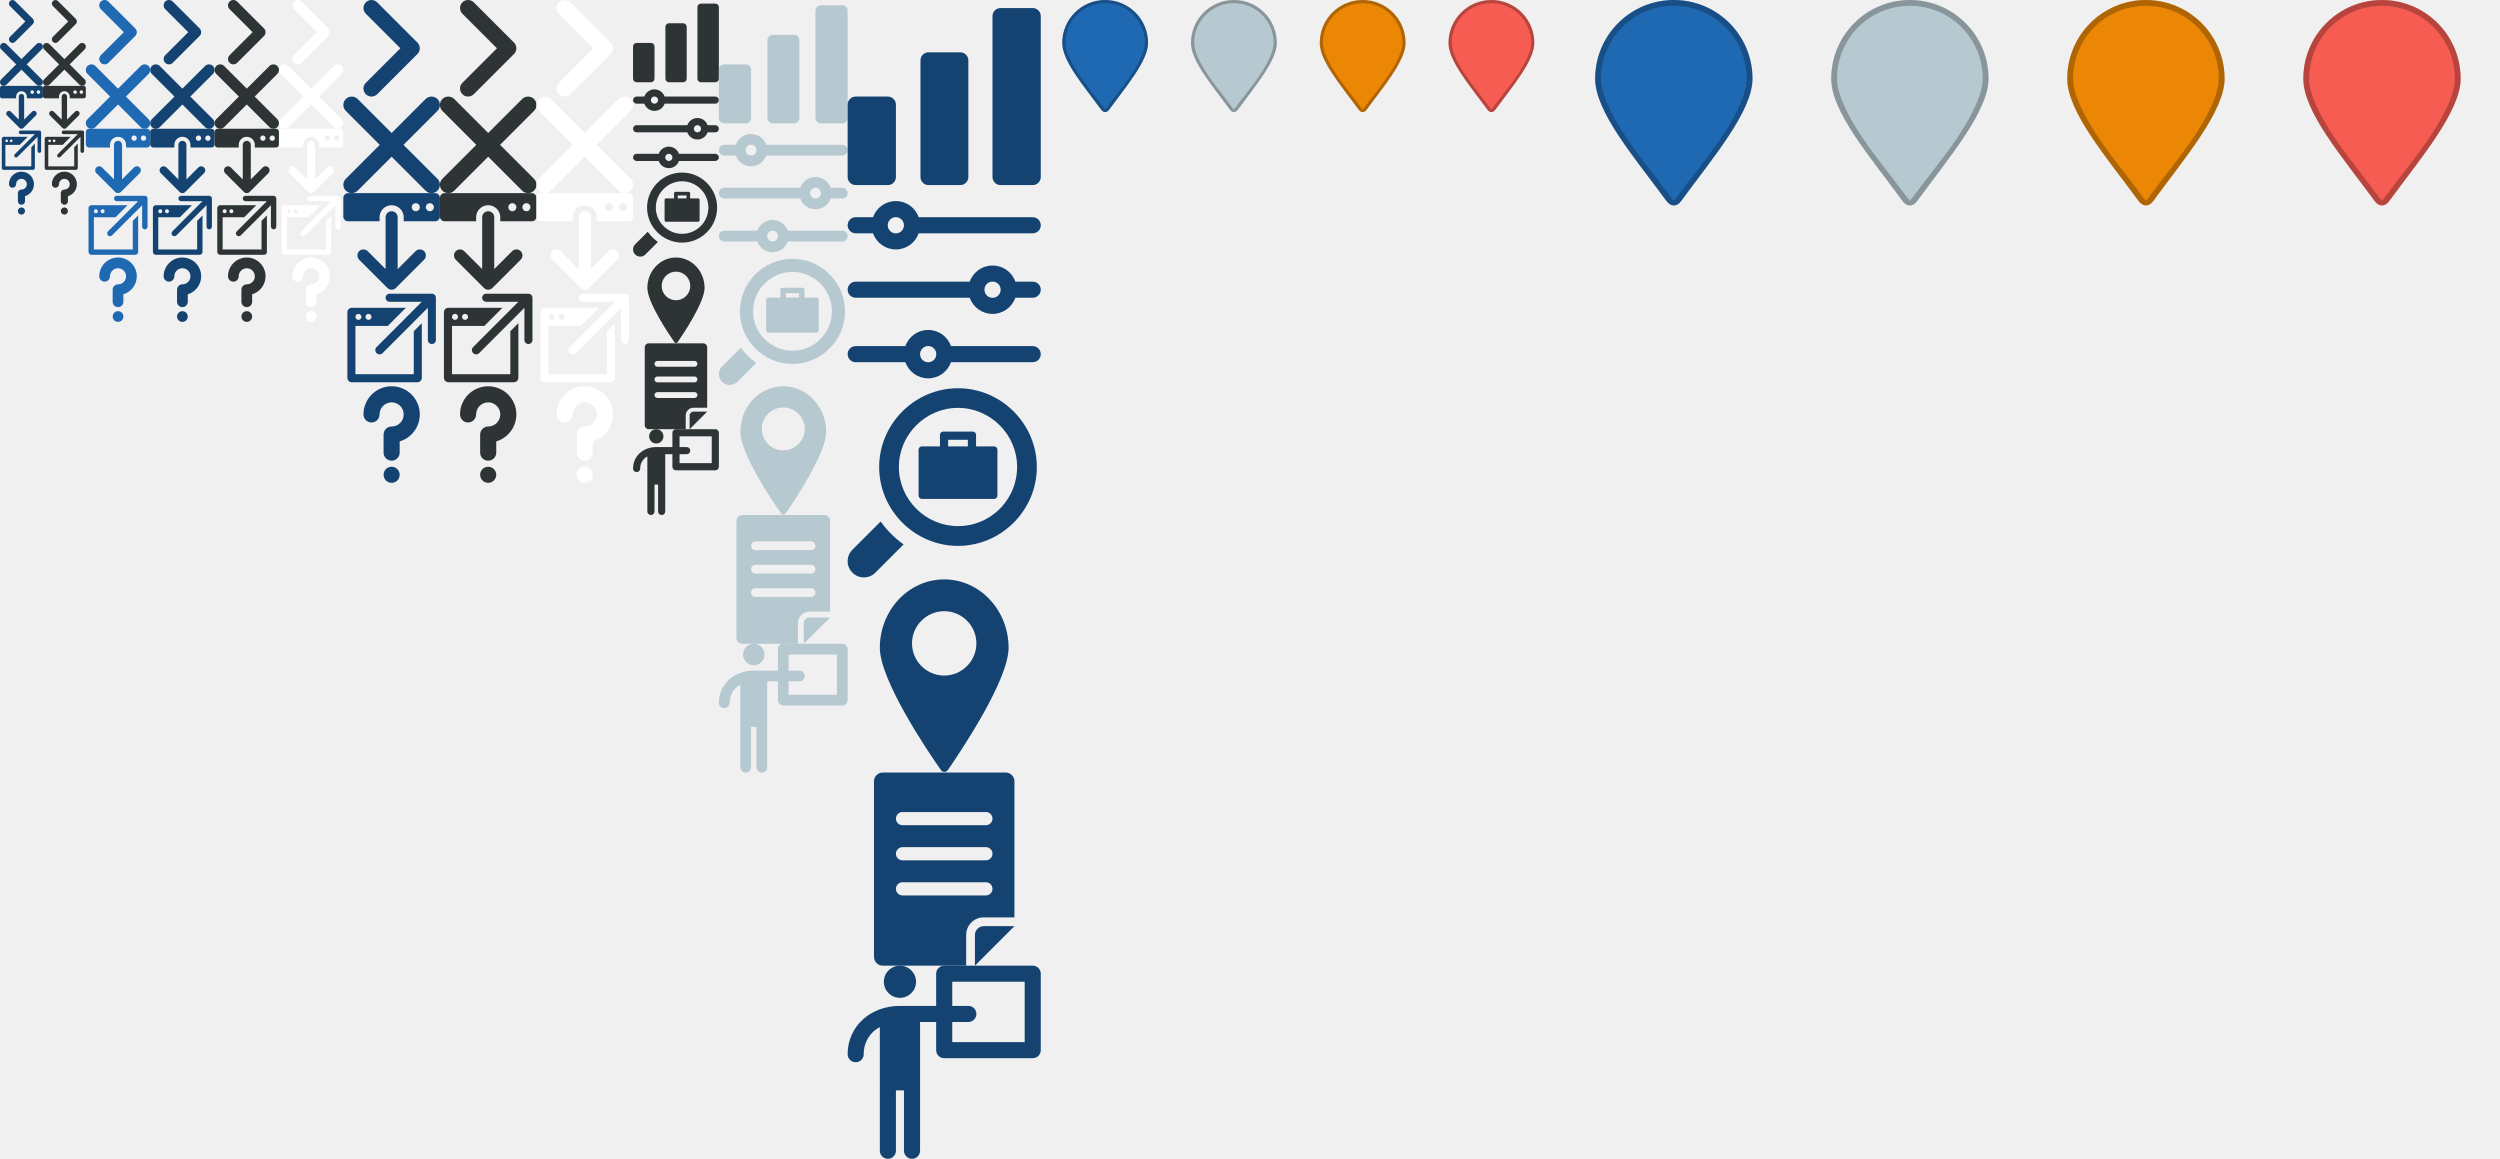
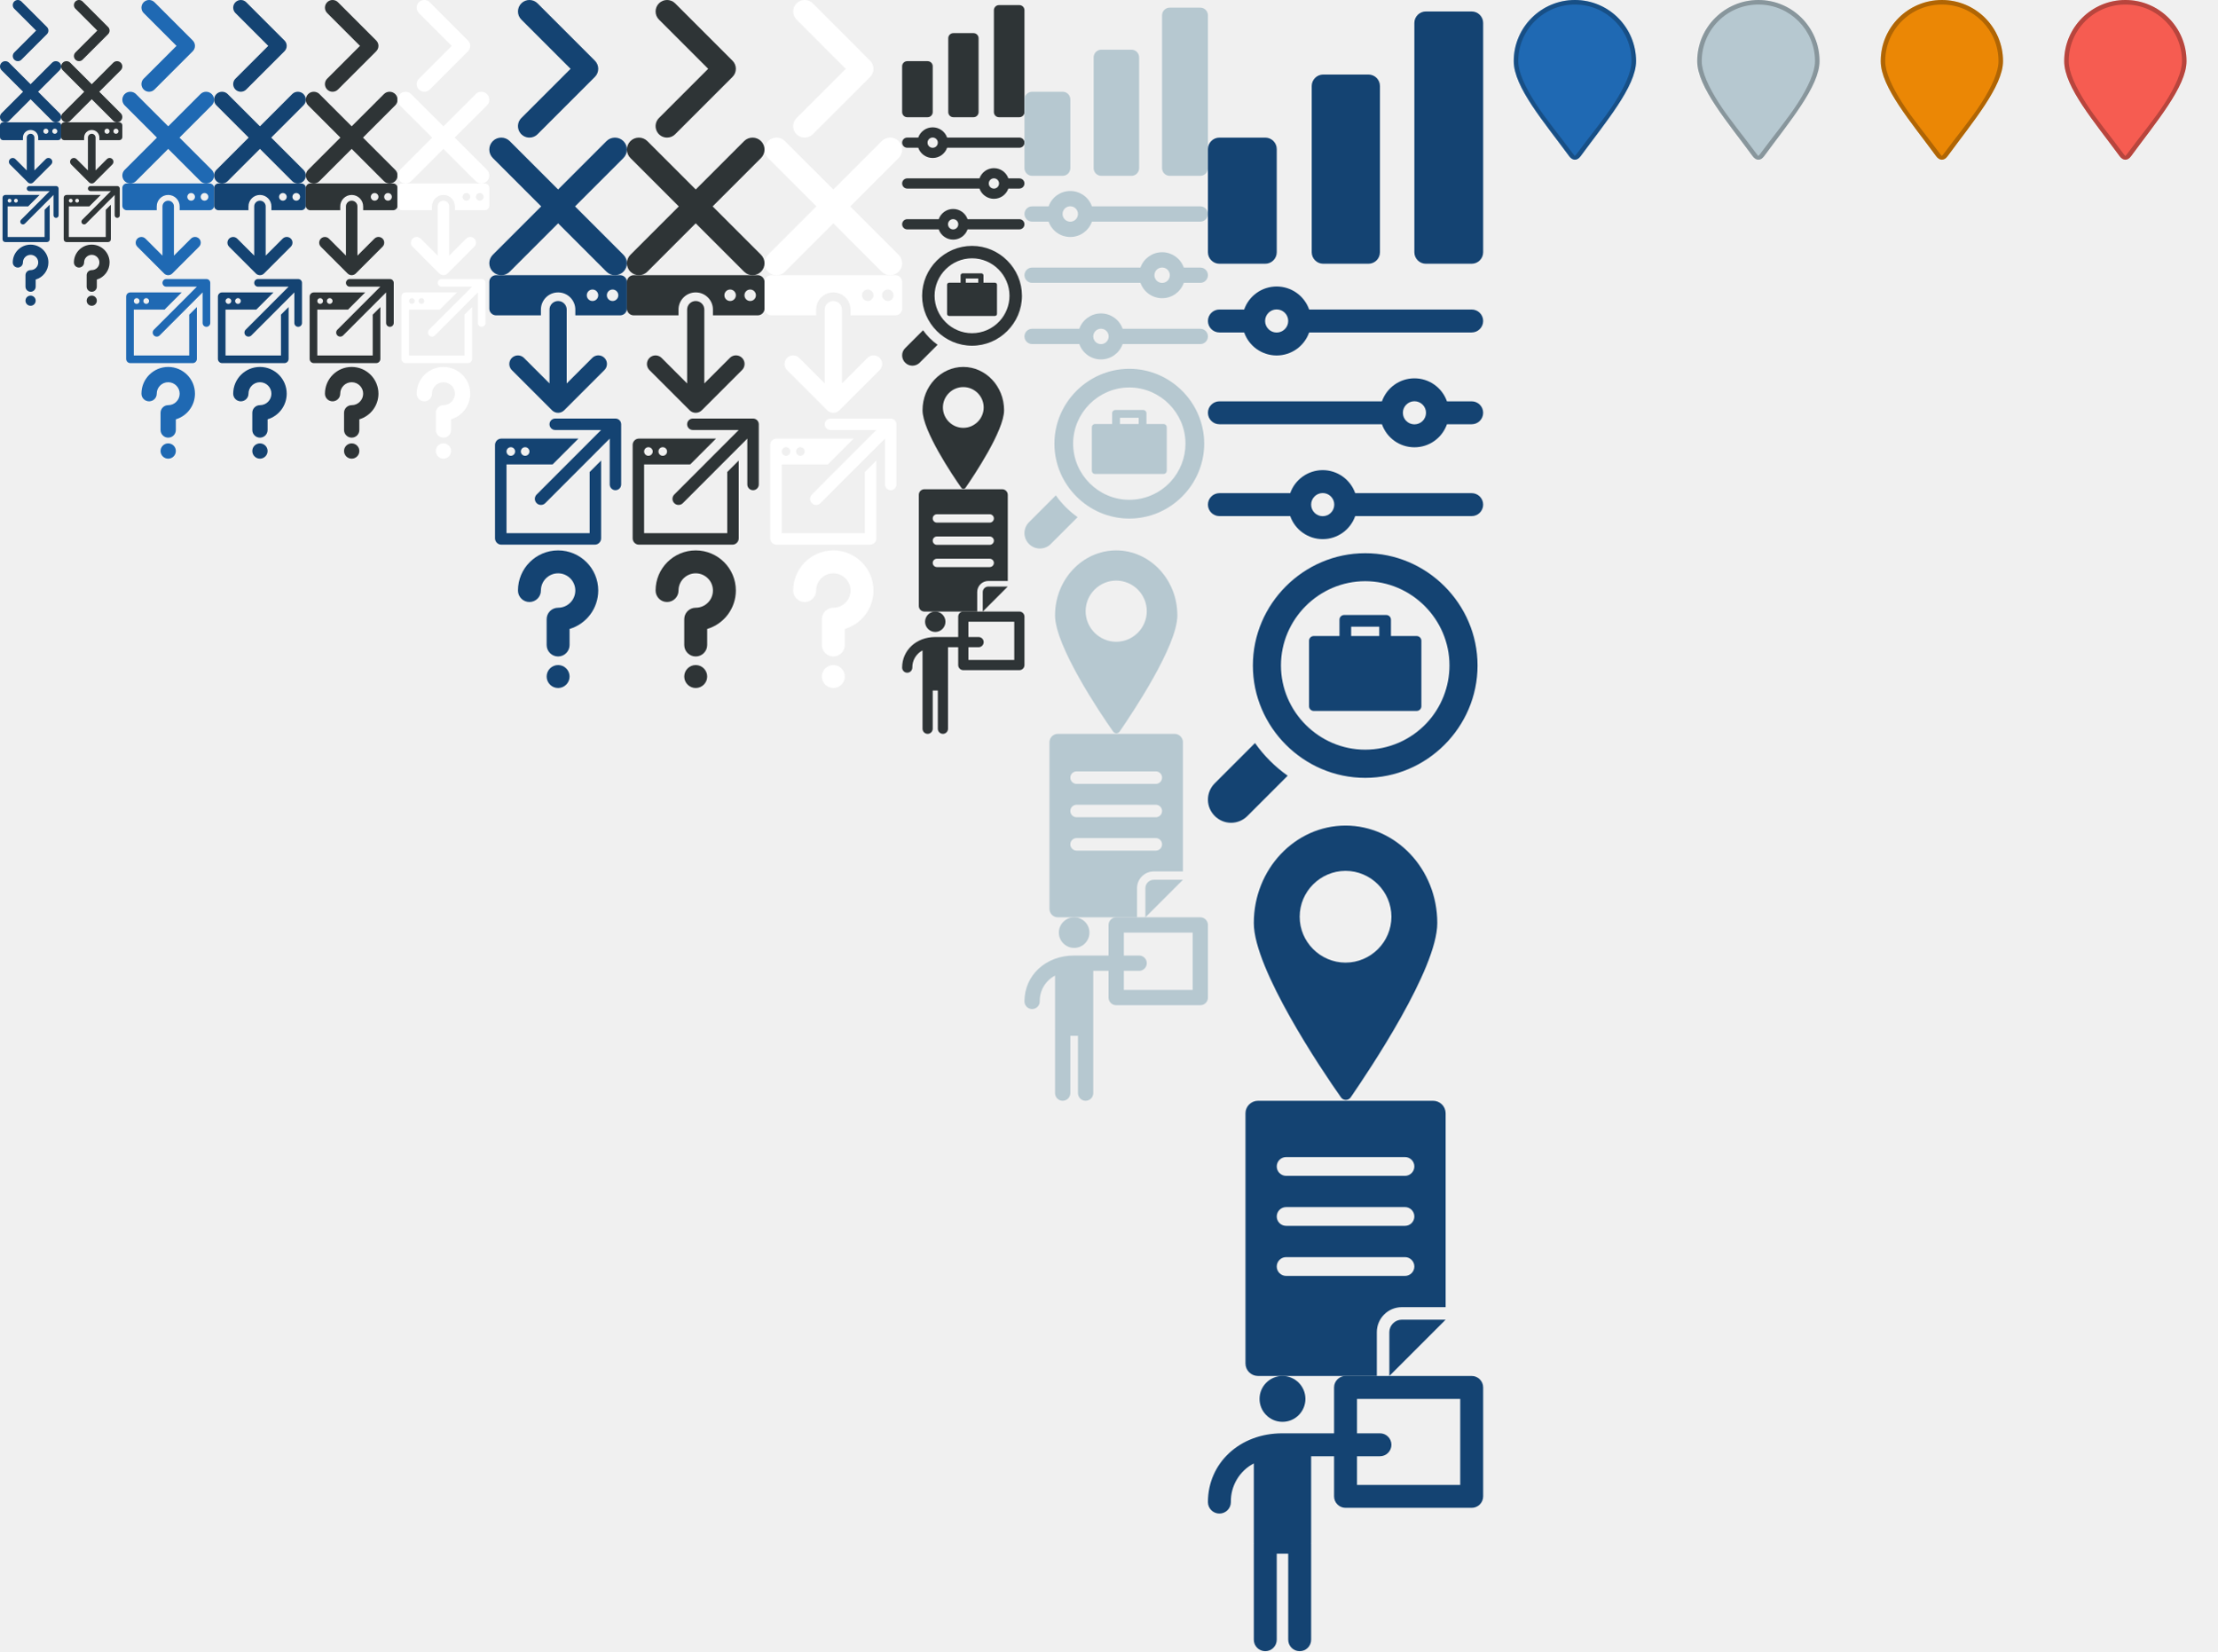
- <svg xmlns="http://www.w3.org/2000/svg" xmlns:xlink="http://www.w3.org/1999/xlink" viewBox="0 0 466 216" width="466" height="216">
+ <svg xmlns="http://www.w3.org/2000/svg" xmlns:xlink="http://www.w3.org/1999/xlink" viewBox="0 0 290 216" width="290" height="216">
  <style>
    .dark-blue { fill: #144372; }
    .dark-grey { fill: #2e3436; }
    .blue { fill: #1f69b3; }
    .white { fill: white; }
    .grey { fill: #b6c8d0; }
    .orange { fill: #eb8705; }
    .red { fill: #f65c51; }
  </style>
  <symbol id="common--arrow-right" viewBox="0 0 28 48">
    <path d="M4 48a4 4 0 01-2.828-6.829L18.343 24 1.172 6.828a4 4 0 015.657-5.657l20 20a4 4 0 010 5.657l-20 20A3.989 3.989 0 014 48z" />
  </symbol>
  <symbol id="common--close" viewBox="0 0 46 46">
    <path d="M28.657 23L44.83 6.828a4 4 0 0 0-5.657-5.657L23 17.343 6.83 1.17a4 4 0 0 0-5.657 5.657L17.342 23 1.173 39.17a4 4 0 0 0 5.657 5.657L23 28.657l16.172 16.171a4 4 0 0 0 5.657-5.657z" />
  </symbol>
  <symbol id="common--download" viewBox="0 0 48 48">
    <path d="M7.879 33.121l14 14a2.999 2.999 0 0 0 4.242 0l14-14a3 3 0 1 0-4.242-4.242L27 37.758V12a3 3 0 0 0-6 0v25.758l-8.879-8.88a3 3 0 1 0-4.242 4.243z" />
    <path d="M45.799 0H2.2A2.373 2.373 0 0 0 0 2.514v8.972A2.373 2.373 0 0 0 2.201 14H18v-2a6 6 0 0 1 12 0v2h15.799A2.373 2.373 0 0 0 48 11.486V2.514A2.373 2.373 0 0 0 45.799 0zM36 9a2 2 0 1 1 2-2 2 2 0 0 1-2 2zm7 0a2 2 0 1 1 2-2 2 2 0 0 1-2 2z" />
  </symbol>
  <symbol id="common--external-link" viewBox="0 0 48 48">
    <path d="M35,20.65V42H6V18H22.09l9-9H4.2A2.2,2.2,0,0,0,2,11.2V43.8A2.2,2.2,0,0,0,4.2,46H36.8A2.2,2.2,0,0,0,39,43.8V16.65ZM12.5,12A1.5,1.5,0,1,1,11,13.5,1.5,1.5,0,0,1,12.5,12Zm-5,0A1.5,1.5,0,1,1,6,13.5,1.5,1.5,0,0,1,7.5,12Z" />
    <path d="M44,2H23a2,2,0,0,0,0,4H39L16.51,28.52a2.1,2.1,0,0,0,3,3L42,9V25a2,2,0,0,0,4,0V4A2,2,0,0,0,44,2Z" />
  </symbol>
  <symbol id="common--help" viewBox="0 0 28 48">
    <circle cx="14" cy="44" r="4" />
    <path d="M28 14a14 14 0 0 0-28 0 4 4 0 0 0 8 0 6 6 0 1 1 6 6 4 4 0 0 0-4 4v9a4 4 0 0 0 8 0v-5.59A14.02 14.02 0 0 0 28 14z" />
  </symbol>
  <symbol id="group-common" viewBox="0 0 48 240">
    <use xlink:href="#common--arrow-right" width="48" height="48" />
    <use xlink:href="#common--close" width="48" height="48" y="48" />
    <use xlink:href="#common--download" width="48" height="48" y="96" />
    <use xlink:href="#common--external-link" width="48" height="48" y="144" />
    <use xlink:href="#common--help" width="48" height="48" y="192" />
  </symbol>
  <symbol id="group-common--8" viewBox="0 0 16 40">
    <use xlink:href="#group-common" width="8" height="40" class="dark-blue" />
    <use xlink:href="#group-common" width="8" height="40" x="8" class="dark-grey" />
  </symbol>
  <symbol id="group-common--12" viewBox="0 0 48 60">
    <use xlink:href="#group-common" width="12" height="60" class="blue" />
    <use xlink:href="#group-common" width="12" height="60" x="12" class="dark-blue" />
    <use xlink:href="#group-common" width="12" height="60" x="24" class="dark-grey" />
    <use xlink:href="#group-common" width="12" height="60" x="36" class="white" />
  </symbol>
  <symbol id="group-common--18" viewBox="0 0 54 90">
    <use xlink:href="#group-common" width="18" height="90" class="dark-blue" />
    <use xlink:href="#group-common" width="18" height="90" x="18" class="dark-grey" />
    <use xlink:href="#group-common" width="18" height="90" x="36" class="white" />
  </symbol>
  <symbol id="content--infographic" viewBox="0 0 48 48">
    <path d="M10 24H2c-1.1 0-2 .9-2 2v18c0 1.1.9 2 2 2h8c1.1 0 2-.9 2-2V26c0-1.1-.9-2-2-2zM28 13h-7.9c-1.1 0-2 .9-2 2v29c0 1.1.9 2 2 2H28c1.1 0 2-.9 2-2V15c0-1.1-.9-2-2-2zM46 2h-8c-1.1 0-2 .9-2 2v40c0 1.1.9 2 2 2h8c1.1 0 2-.9 2-2V4c0-1.1-.9-2-2-2z" />
  </symbol>
  <symbol id="content--interactive" viewBox="0 0 48 44.064">
    <path d="M2 8.017h4.317a6.007 6.007 0 0011.334 0H46a2 2 0 000-4H17.651a6.006 6.006 0 00-11.334 0H2a2 2 0 000 4zM11.984 4a2.016 2.016 0 11-2.016 2.017A2.018 2.018 0 0111.984 4zM46 36.049H25.683a6.006 6.006 0 00-11.334 0H2a2 2 0 000 4h12.349a6.007 6.007 0 0011.334 0H46a2 2 0 000-4zm-25.984 4.015a2.016 2.016 0 112.016-2.015 2.018 2.018 0 01-2.016 2.015zM46 20.032h-4.317a6.007 6.007 0 00-11.334 0H2a2 2 0 000 4h28.349a6.006 6.006 0 0011.334 0H46a2 2 0 000-4zm-9.984 4.017a2.016 2.016 0 112.016-2.017 2.018 2.018 0 01-2.016 2.017z" />
  </symbol>
  <symbol id="content--job" viewBox="0 0 49 48">
    <path d="M8.38 33.8L1.2 40.98a4.116 4.116 0 0 0-1.199 2.904c0 2.258 1.857 4.115 4.115 4.115A4.116 4.116 0 0 0 7.02 46.8l7.18-7.18a24.01 24.01 0 0 1-5.82-5.82zM28 0C17.028 0 8 9.028 8 20s9.028 20 20 20 20-9.028 20-20v-.006C48 9.026 38.974 0 28.006 0H28zm11 30.18a15.008 15.008 0 0 1-11 4.802c-8.222 0-14.99-6.76-15-14.982v-.018c0-8.229 6.771-15 15-15s15 6.771 15 15c0 3.781-1.43 7.425-4 10.198z" />
    <path d="M37.167 14.75h-4.584v-2.917A.839.839 0 0 0 31.75 11h-7.5a.839.839 0 0 0-.833.833v2.917h-4.584a.84.84 0 0 0-.833.833V27.25a.839.839 0 0 0 .833.833h18.334A.839.839 0 0 0 38 27.25V15.583a.84.84 0 0 0-.833-.833zM25.5 13.083h5v1.667h-5v-1.667z" />
  </symbol>
  <symbol id="content--map" viewBox="0 0 48 48">
    <path d="M24 0C15.2 0 8 7.6 8 17c0 8 11.8 25.6 15.2 30.4.4.6 1.3.6 1.7 0C28.2 42.6 40 25 40 17c0-9.4-7.2-17-16-17zm0 23.9c-4.4 0-8-3.6-8-8s3.6-8 8-8 8 3.6 8 8-3.6 8-8 8z" />
  </symbol>
  <symbol id="content--report" viewBox="0 0 32 44">
    <path d="M30 0H2a2.006 2.006 0 0 0-2 2v40a2.006 2.006 0 0 0 2 2h19v-7a3.999 3.999 0 0 1 4-4h7V2a2.006 2.006 0 0 0-2-2zm-4.5 28h-19a1.5 1.5 0 0 1 0-3h19a1.5 1.5 0 0 1 0 3zm0-8h-19a1.5 1.5 0 0 1 0-3h19a1.5 1.5 0 0 1 0 3zm0-8h-19a1.5 1.5 0 0 1 0-3h19a1.5 1.5 0 0 1 0 3z" />
    <path d="M23 37v7l9-9h-7a2.006 2.006 0 0 0-2 2z" />
  </symbol>
  <symbol id="content--training" viewBox="0 0 48 48">
    <circle cx="13" cy="4" r="4" />
    <path d="M46 0H24a2 2 0 0 0-2 2v8h-9.024C5.578 10 0 15.16 0 22a2 2 0 0 0 4 0 7.453 7.453 0 0 1 4-6.75V29.1c0 .03.007.057.009.086-.002.03-.009.057-.009.087V46a2 2 0 0 0 4 0V31h2v15a2 2 0 0 0 4 0V29.273c0-.03-.007-.057-.009-.087.002-.029.009-.056.009-.086V14h4v7a2 2 0 0 0 2 2h22a2 2 0 0 0 2-2V2a2 2 0 0 0-2-2zM30 10h-4V4h18v15H26v-5h4a2 2 0 0 0 0-4z" />
  </symbol>
  <symbol id="group-content" viewBox="0 0 48 288">
    <use xlink:href="#content--infographic" width="48" height="48" />
    <use xlink:href="#content--interactive" width="48" height="48" y="48" />
    <use xlink:href="#content--job" width="48" height="48" y="96" />
    <use xlink:href="#content--map" width="48" height="48" y="144" />
    <use xlink:href="#content--report" width="48" height="48" y="192" />
    <use xlink:href="#content--training" width="48" height="48" y="240" />
  </symbol>
  <symbol id="group-content--16" viewBox="0 0 16 96">
    <use xlink:href="#group-content" width="16" height="96" class="dark-grey" />
  </symbol>
  <symbol id="group-content--24" viewBox="0 0 24 144">
    <use xlink:href="#group-content" width="24" height="144" class="grey" />
  </symbol>
  <symbol id="group-content--36" viewBox="0 0 36 216">
    <use xlink:href="#group-content" width="36" height="216" class="dark-blue" />
  </symbol>
  <symbol id="map-marker--marker" viewBox="0 0 30 45">
    <style>
    .shadow {
      fill: #000000;
      fill-opacity: 0.00;
    }
    .border {
      fill: #000000;
      fill-opacity: 0.25;
    }
  </style>
    <g class="shadow">
      <ellipse cx="15" cy="38.667" rx="11.667" ry="5.833" />
      <ellipse cx="15" cy="38.667" rx="11.667" ry="5.833" />
      <ellipse cx="15" cy="38.667" rx="10.556" ry="5.303" />
      <ellipse cx="15" cy="38.667" rx="9.444" ry="4.772" />
      <ellipse cx="15" cy="38.667" rx="8.333" ry="4.242" />
      <ellipse cx="15" cy="38.667" rx="7.222" ry="3.712" />
      <ellipse cx="15" cy="38.667" rx="6.111" ry="3.182" />
      <ellipse cx="15" cy="38.667" rx="5" ry="2.651" />
    </g>
    <path d="M30 15c0 6.194-7.5 15-13.611 23.333-.815 1.111-1.963 1.111-2.778 0C7.5 30 0 21.359 0 15 0 6.716 6.716 0 15 0c8.284 0 15 6.716 15 15z" />
    <path d="M15 0C6.716 0 0 6.716 0 15c0 6.359 7.5 15 13.611 23.333.833 1.137 1.963 1.111 2.778 0C22.5 30 30 21.194 30 15c0-8.284-6.716-15-15-15zm-.048 38.217a5.349 5.349 0 01-.444-.541c-3.069-4.185-6.67-8.459-9.197-12.412-2.529-3.952-4.2-7.598-4.2-10.264A13.873 13.873 0 0115 1.111h.09A13.873 13.873 0 0128.889 15c0 2.666-1.671 6.312-4.2 10.264-2.527 3.953-6.128 8.227-9.197 12.412a5.283 5.283 0 01-.492.592l-.048-.051z" class="border" />
  </symbol>
  <symbol id="group-map-marker" viewBox="0 0 48 48">
    <use xlink:href="#map-marker--marker" width="48" height="48" />
  </symbol>
  <symbol id="group-map-marker--24" viewBox="0 0 96 24">
    <use xlink:href="#group-map-marker" width="24" height="24" class="blue" />
    <use xlink:href="#group-map-marker" width="24" height="24" x="24" class="grey" />
    <use xlink:href="#group-map-marker" width="24" height="24" x="48" class="orange" />
    <use xlink:href="#group-map-marker" width="24" height="24" x="72" class="red" />
  </symbol>
-   <symbol id="group-map-marker--44" viewBox="0 0 176 44">
-     <use xlink:href="#group-map-marker" width="44" height="44" class="blue" />
-     <use xlink:href="#group-map-marker" width="44" height="44" x="44" class="grey" />
-     <use xlink:href="#group-map-marker" width="44" height="44" x="88" class="orange" />
-     <use xlink:href="#group-map-marker" width="44" height="44" x="132" class="red" />
-   </symbol>
  <use xlink:href="#group-common--8" width="16" height="40" />
  <use xlink:href="#group-common--12" width="48" height="60" x="16" />
  <use xlink:href="#group-common--18" width="54" height="90" x="64" />
  <use xlink:href="#group-content--16" width="16" height="96" x="118" />
  <use xlink:href="#group-content--24" width="24" height="144" x="134" />
  <use xlink:href="#group-content--36" width="36" height="216" x="158" />
  <use xlink:href="#group-map-marker--24" width="96" height="24" x="194" />
-   <use xlink:href="#group-map-marker--44" width="176" height="44" x="290" />
</svg>
